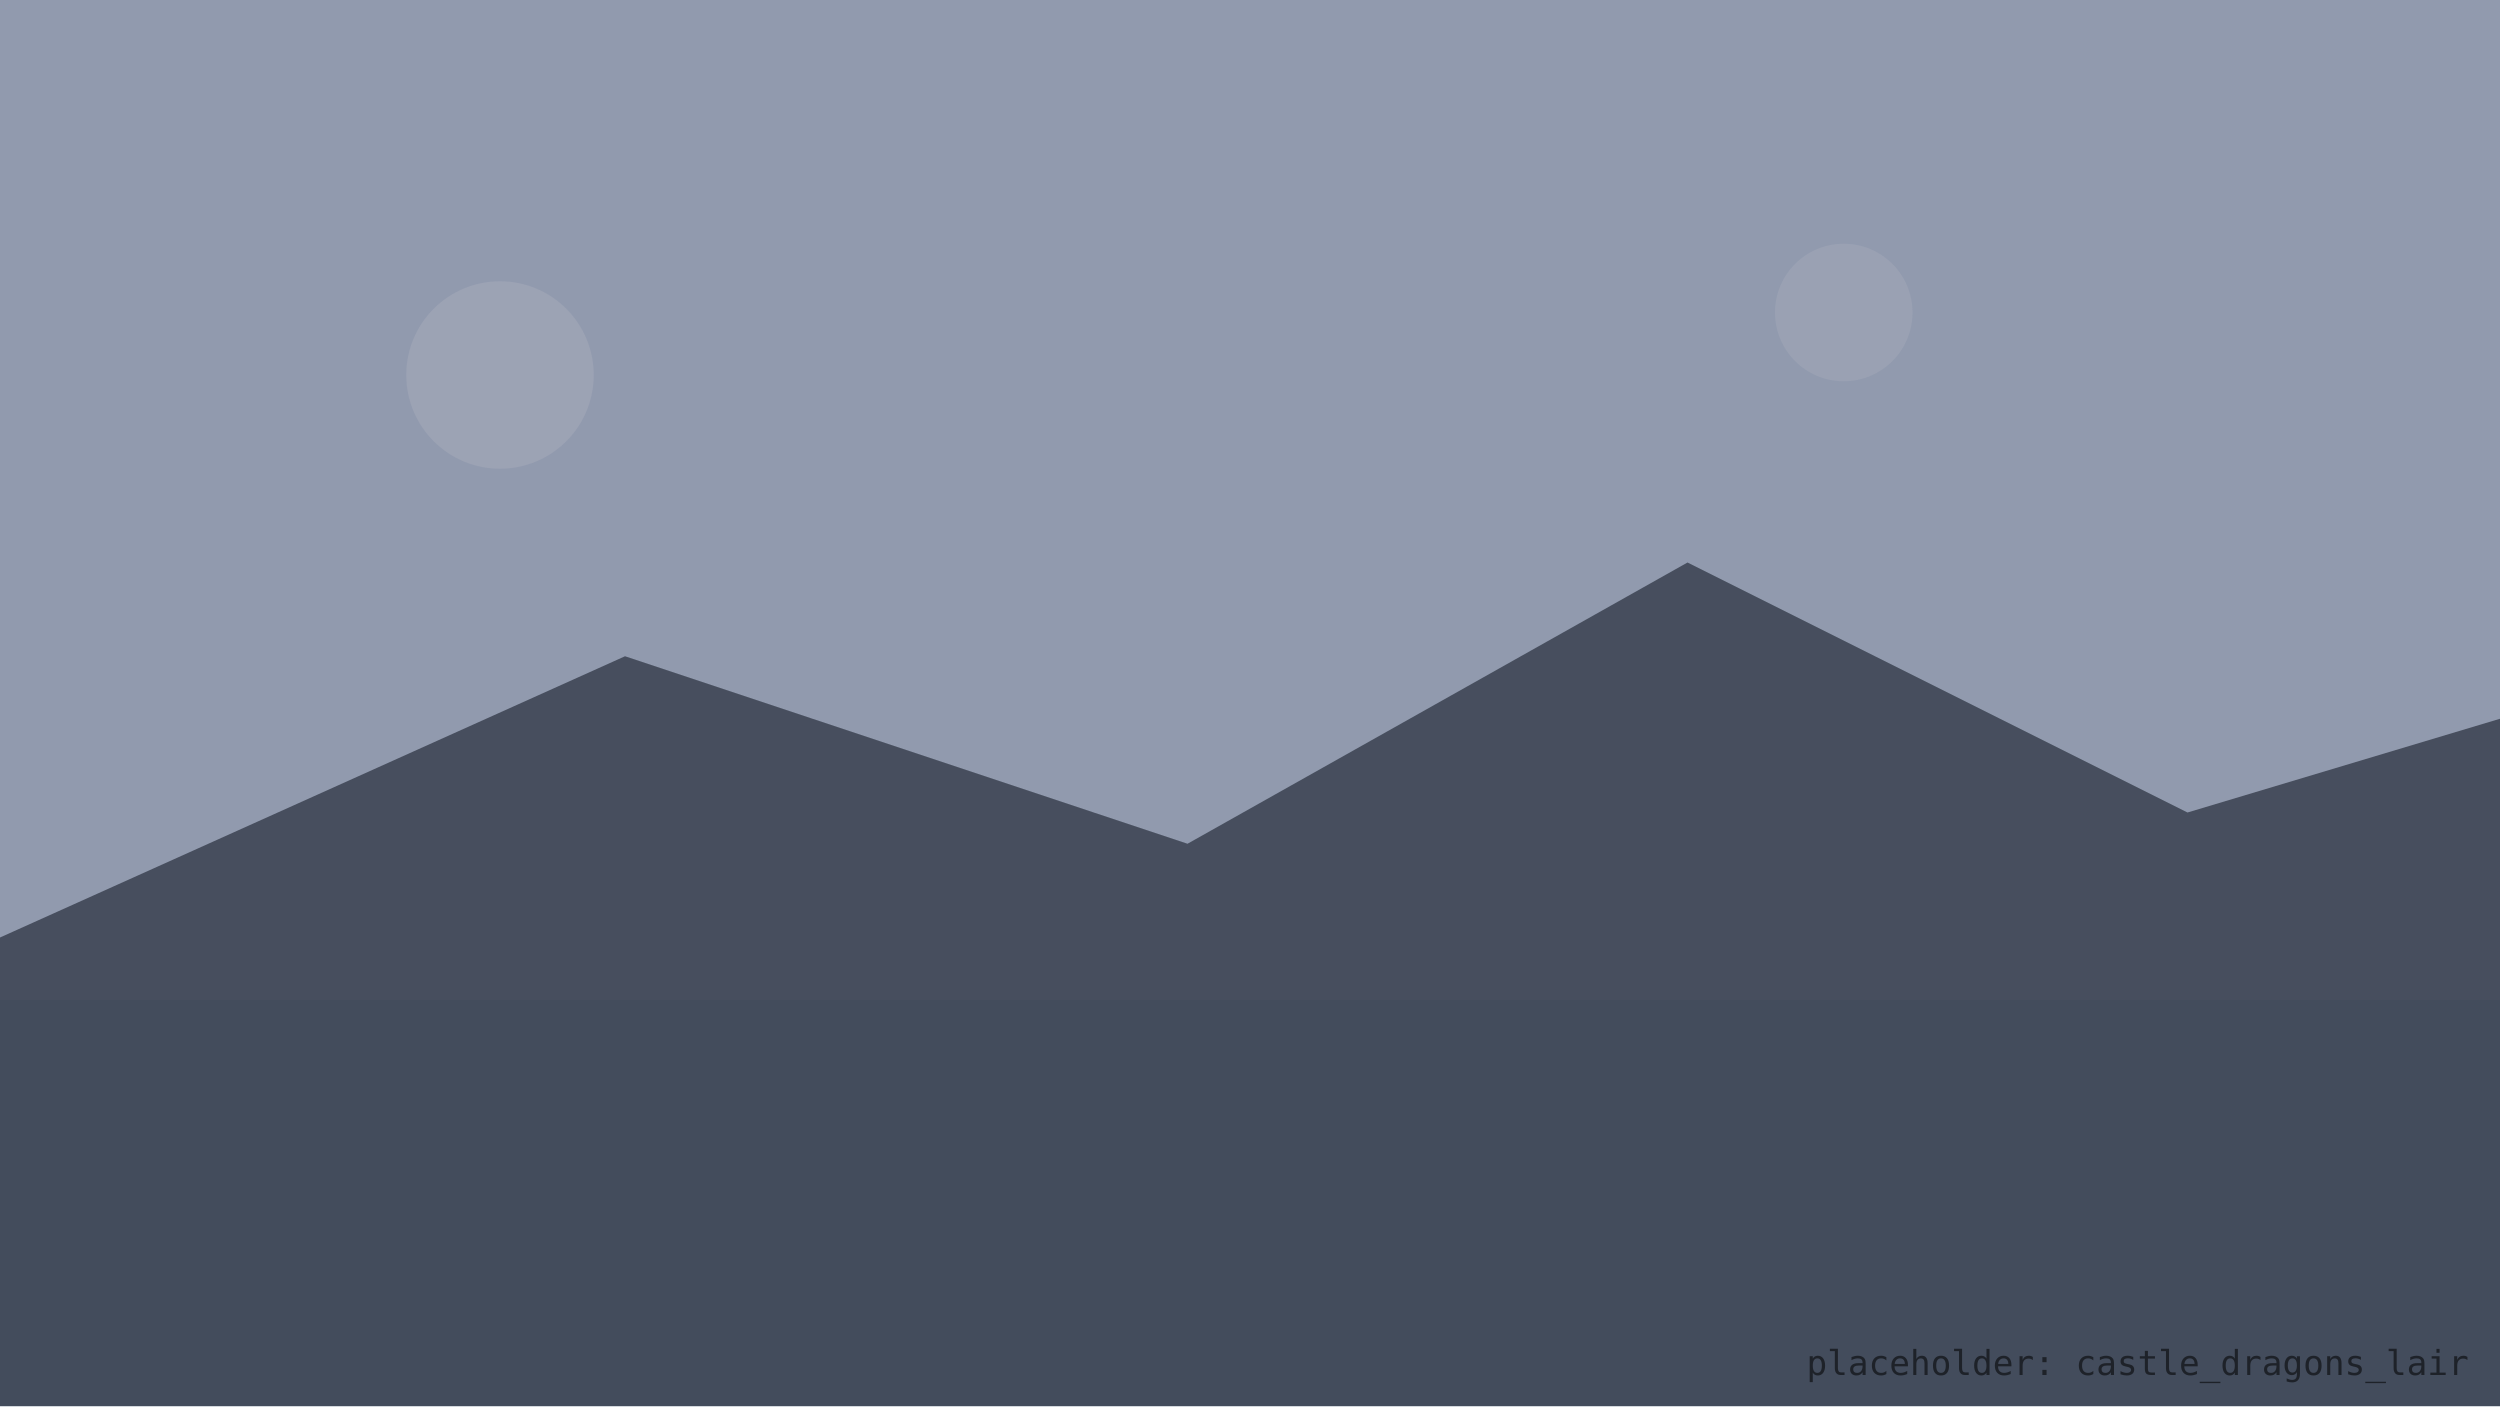
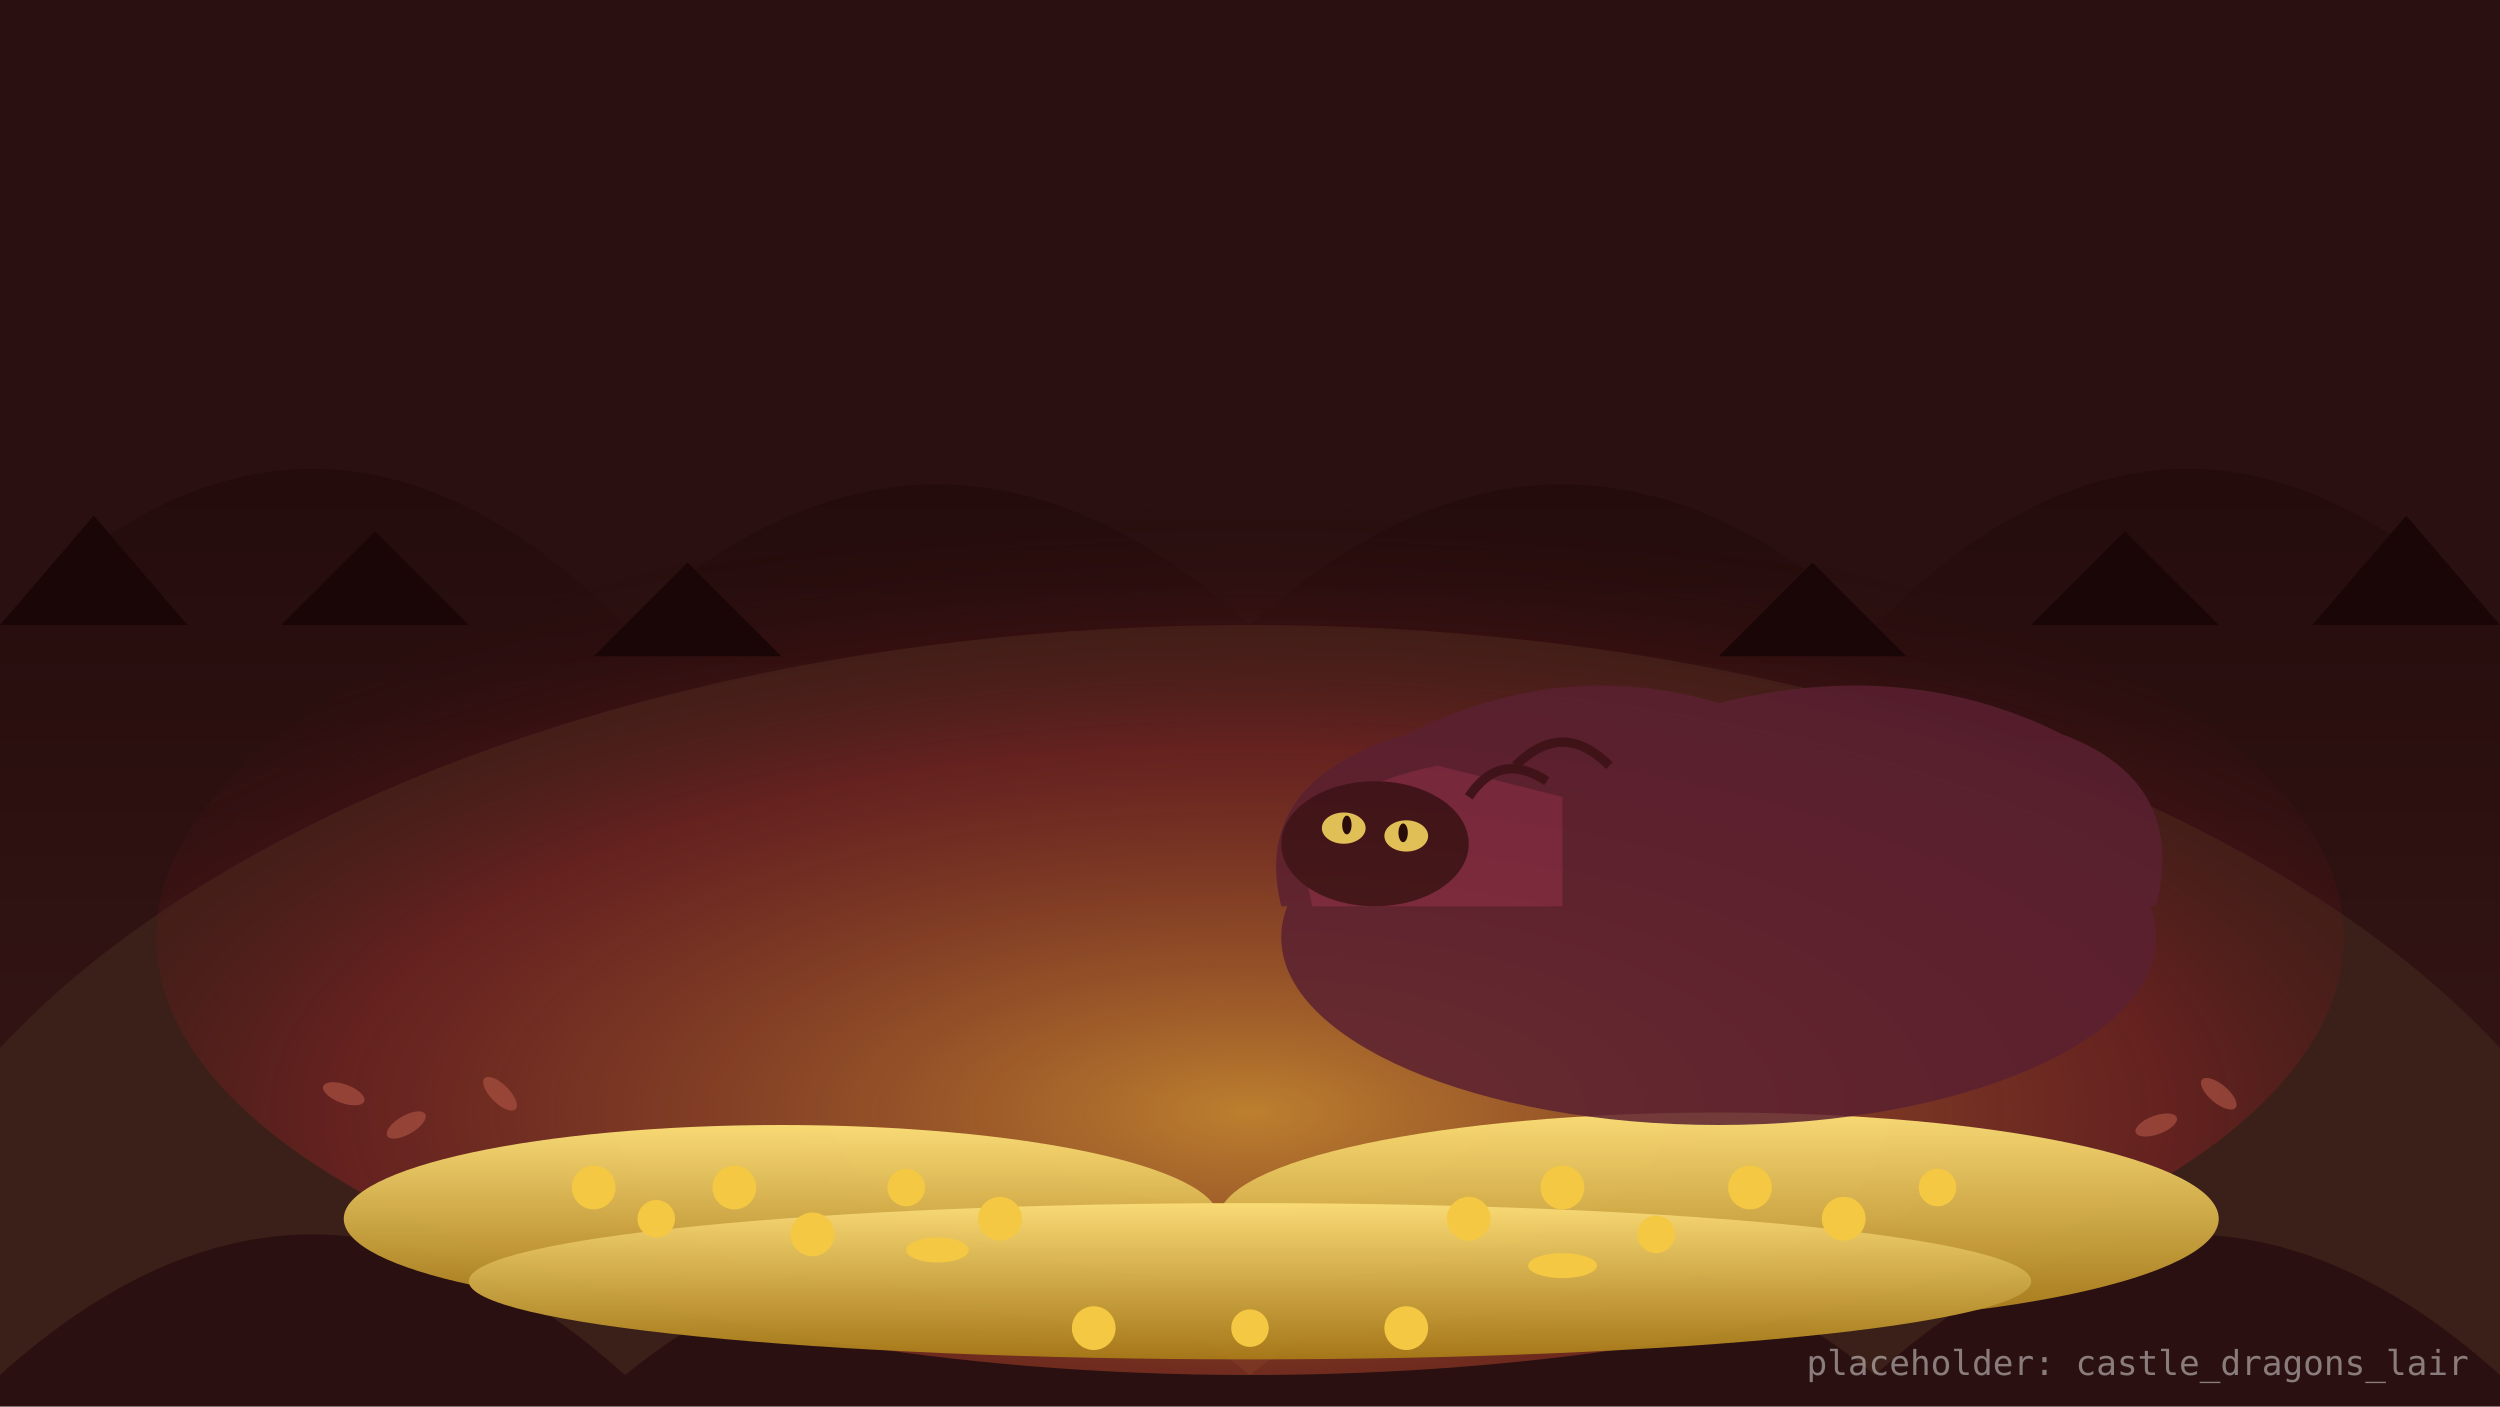
<svg xmlns="http://www.w3.org/2000/svg" viewBox="0 0 1600 900" preserveAspectRatio="xMidYMid slice">
-   <rect width="1600" height="900" fill="#7c8aa1" />
-   <rect width="1600" height="640" fill="#a3a8b8" opacity="0.55" />
-   <polygon points="0,600 400,420 760,540 1080,360 1400,520 1600,460 1600,900 0,900" fill="#3a4150" opacity="0.85" />
-   <circle cx="320" cy="240" r="60" fill="#a3a8b8" opacity="0.6" />
-   <circle cx="1180" cy="200" r="44" fill="#a3a8b8" opacity="0.5" />
-   <text x="1580" y="880" text-anchor="end" font-family="ui-monospace, Menlo, monospace" font-size="22" fill="rgba(0,0,0,0.55)">placeholder: castle_dragons_lair</text>
+   <defs>
+     <radialGradient id="dl_glow" cx="0.5" cy="0.7" r="0.7">
+       <stop offset="0" stop-color="#f4a838" stop-opacity="0.7" />
+       <stop offset="0.6" stop-color="#a3242b" stop-opacity="0.4" />
+       <stop offset="1" stop-color="#1a0606" stop-opacity="0" />
+     </radialGradient>
+     <linearGradient id="dl_cave" x1="0" x2="0" y1="0" y2="1">
+       <stop offset="0" stop-color="#1a0606" />
+       <stop offset="1" stop-color="#3a1818" />
+     </linearGradient>
+     <linearGradient id="dl_gold" x1="0" x2="0" y1="0" y2="1">
+       <stop offset="0" stop-color="#fde078" />
+       <stop offset="1" stop-color="#a87a18" />
+     </linearGradient>
+   </defs>
+   <rect width="1600" height="900" fill="url(#dl_cave)" />
+   <ellipse cx="800" cy="900" rx="900" ry="500" fill="#3a2018" />
+   <path d="M0 400 Q200 200 400 400 Q600 220 800 400 Q1000 220 1200 400 Q1400 200 1600 400 L1600 0 L0 0 Z" fill="#2a1010" />
+   <path d="M0 880 Q200 700 400 880 Q600 720 800 880 Q1000 720 1200 880 Q1400 700 1600 880 L1600 900 L0 900 Z" fill="#2a1010" />
+   <ellipse cx="800" cy="600" rx="700" ry="280" fill="url(#dl_glow)" />
+   <g fill="url(#dl_gold)" opacity="0.95">
+     <ellipse cx="500" cy="780" rx="280" ry="60" />
+     <ellipse cx="1100" cy="780" rx="320" ry="68" />
+     <ellipse cx="800" cy="820" rx="500" ry="50" />
+   </g>
+   <g fill="#f4c842">
+     <circle cx="380" cy="760" r="14" />
+     <circle cx="420" cy="780" r="12" />
+     <circle cx="470" cy="760" r="14" />
+     <circle cx="520" cy="790" r="14" />
+     <circle cx="580" cy="760" r="12" />
+     <circle cx="640" cy="780" r="14" />
+     <circle cx="940" cy="780" r="14" />
+     <circle cx="1000" cy="760" r="14" />
+     <circle cx="1060" cy="790" r="12" />
+     <circle cx="1120" cy="760" r="14" />
+     <circle cx="1180" cy="780" r="14" />
+     <circle cx="1240" cy="760" r="12" />
+     <circle cx="800" cy="850" r="12" />
+     <circle cx="700" cy="850" r="14" />
+     <circle cx="900" cy="850" r="14" />
+     <ellipse cx="600" cy="800" rx="20" ry="8" />
+     <ellipse cx="1000" cy="810" rx="22" ry="8" />
+   </g>
+   <g transform="translate(1100 600)" fill="#5a2030" opacity="0.85">
+     <ellipse cx="0" cy="0" rx="280" ry="120" />
+     <path d="M-280 -20 Q-300 -100 -200 -130 Q-100 -180 0 -150 Q120 -180 220 -130 Q300 -100 280 -20 Z" />
+     <path d="M-260 -20 Q-280 -90 -180 -110 L-100 -90 L-100 -20 Z" fill="#7a2840" />
+     <ellipse cx="-220" cy="-60" rx="60" ry="40" fill="#3a1018" />
+     <ellipse cx="-240" cy="-70" rx="14" ry="10" fill="#f4d860" />
+     <ellipse cx="-200" cy="-65" rx="14" ry="10" fill="#f4d860" />
+     <ellipse cx="-238" cy="-72" rx="3" ry="6" fill="#1a0606" />
+     <ellipse cx="-202" cy="-67" rx="3" ry="6" fill="#1a0606" />
+     <path d="M-160 -90 Q-140 -120 -110 -100" stroke="#3a1018" stroke-width="6" fill="none" />
+     <path d="M-130 -110 Q-100 -140 -70 -110" stroke="#3a1018" stroke-width="6" fill="none" />
+   </g>
+   <g fill="#a85040" opacity="0.7">
+     <ellipse cx="220" cy="700" rx="14" ry="6" transform="rotate(20 220 700)" />
+     <ellipse cx="260" cy="720" rx="14" ry="6" transform="rotate(-30 260 720)" />
+     <ellipse cx="320" cy="700" rx="14" ry="6" transform="rotate(45 320 700)" />
+     <ellipse cx="1380" cy="720" rx="14" ry="6" transform="rotate(-20 1380 720)" />
+     <ellipse cx="1420" cy="700" rx="14" ry="6" transform="rotate(40 1420 700)" />
+   </g>
+   <g fill="#1a0606">
+     <polygon points="0,400 60,330 120,400" />
+     <polygon points="180,400 240,340 300,400" />
+     <polygon points="380,420 440,360 500,420" />
+     <polygon points="1100,420 1160,360 1220,420" />
+     <polygon points="1300,400 1360,340 1420,400" />
+     <polygon points="1480,400 1540,330 1600,400" />
+   </g>
+   <text x="1580" y="880" text-anchor="end" font-family="ui-monospace, Menlo, monospace" font-size="22" fill="rgba(255,255,255,0.45)">placeholder: castle_dragons_lair</text>
</svg>
